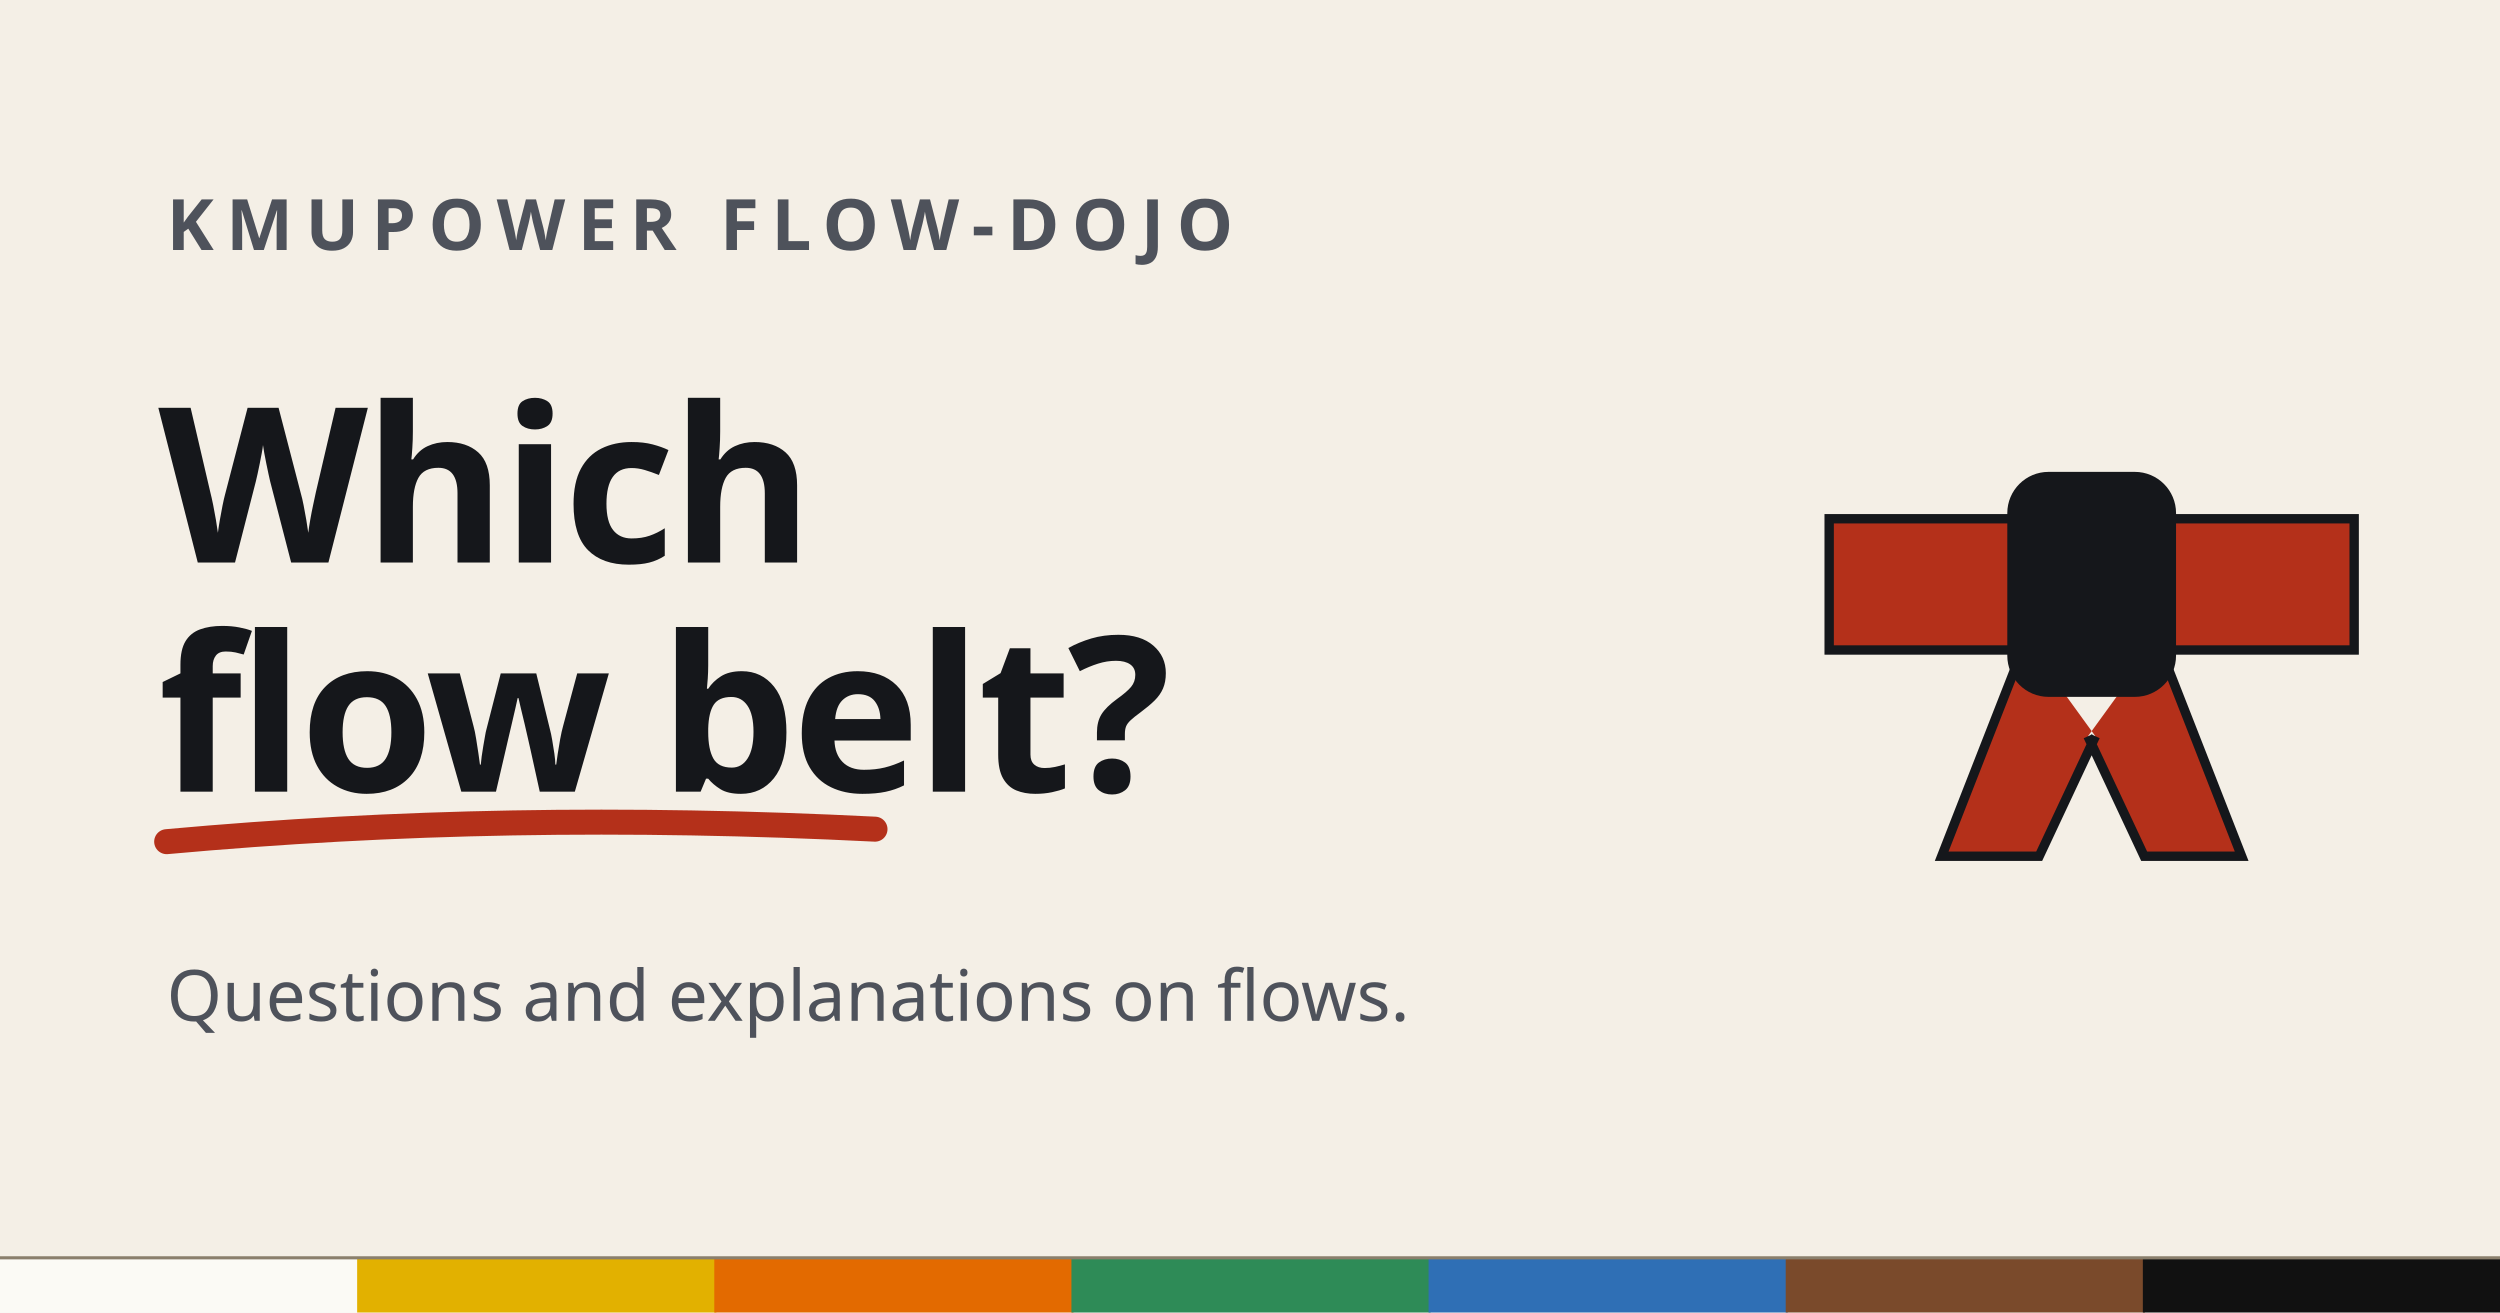
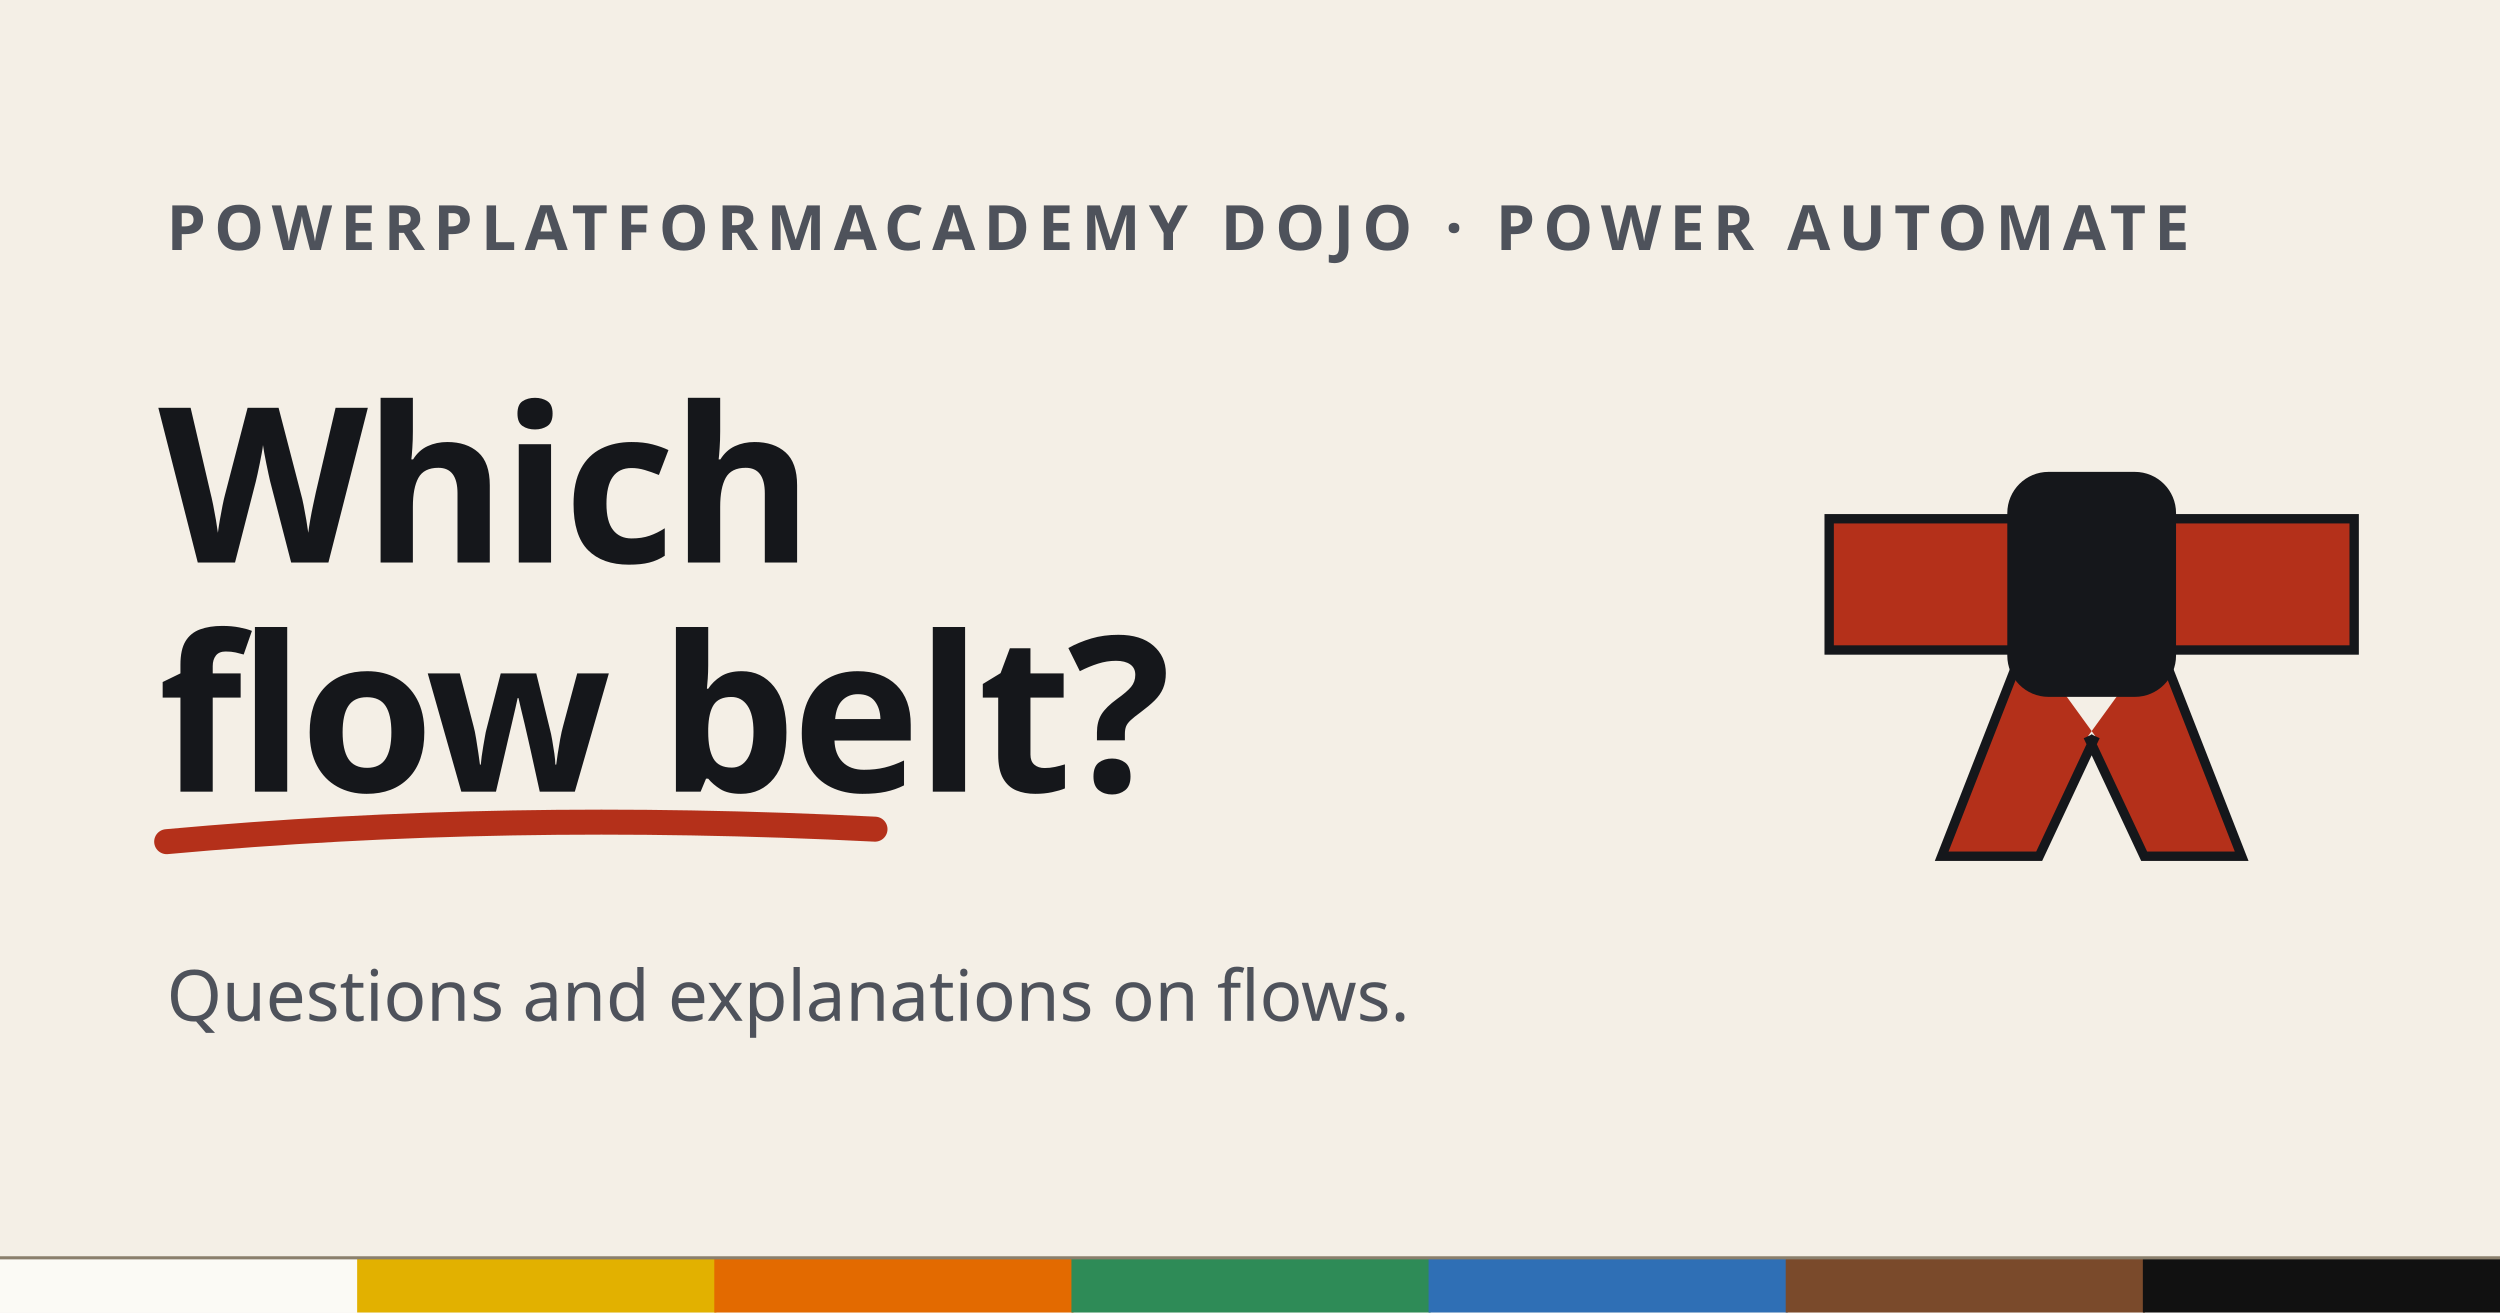
<svg xmlns="http://www.w3.org/2000/svg" width="1200" height="630" viewBox="0 0 1200 630">
  <rect width="1200" height="630" fill="#F4EFE6" />
  <rect x="0" y="604" width="172.429" height="26" fill="#FBFAF5" />
  <rect x="171.429" y="604" width="172.429" height="26" fill="#E2B100" />
  <rect x="342.857" y="604" width="172.429" height="26" fill="#E36A00" />
  <rect x="514.286" y="604" width="172.429" height="26" fill="#2E8B57" />
  <rect x="685.714" y="604" width="172.429" height="26" fill="#2F6FB5" />
  <rect x="857.143" y="604" width="172.429" height="26" fill="#7A4A2B" />
  <rect x="1028.571" y="604" width="172.429" height="26" fill="#111111" />
  <rect x="0" y="603" width="1200" height="1.5" fill="#8A7F6C" />
-   <text x="80" y="120" font-family="Bahnschrift, 'Arial Narrow', sans-serif" font-weight="600" font-size="34" letter-spacing="6" fill="#4E525B">KMUPOWER FLOW-DOJO</text>
+   <text x="80" y="120" font-family="Bahnschrift, 'Arial Narrow', sans-serif" font-weight="600" font-size="30" letter-spacing="4" fill="#4E525B">POWERPLATFORMACADEMY DOJO  ·  POWER AUTOMATE</text>
  <text x="76" y="270" font-family="Bahnschrift, 'Arial Narrow', sans-serif" font-weight="700" font-size="104" letter-spacing="-2" fill="#15171B">Which</text>
  <text x="76" y="380" font-family="Bahnschrift, 'Arial Narrow', sans-serif" font-weight="700" font-size="104" letter-spacing="-2" fill="#15171B">flow belt?</text>
  <path d="M80 404C190 394 300 392 420 398" fill="none" stroke="#B4301A" stroke-width="12" stroke-linecap="round" />
  <text x="80" y="490" font-family="'Segoe UI', system-ui, sans-serif" font-size="34" fill="#4E525B">Questions and explanations on flows.</text>
  <g transform="translate(860 150) scale(9)">
    <path d="M2 11h28v7H2z" fill="#B4301A" stroke="#15171B" stroke-width=".5" />
    <path d="M12.5 17.5L8 29h5.2l3-6.4M19.5 17.5L24 29h-5.2l-3-6.4" fill="#B4301A" stroke="#15171B" stroke-width=".5" />
    <rect x="11.5" y="8.5" width="9" height="12" rx="2.2" fill="#15171B" />
  </g>
</svg>
